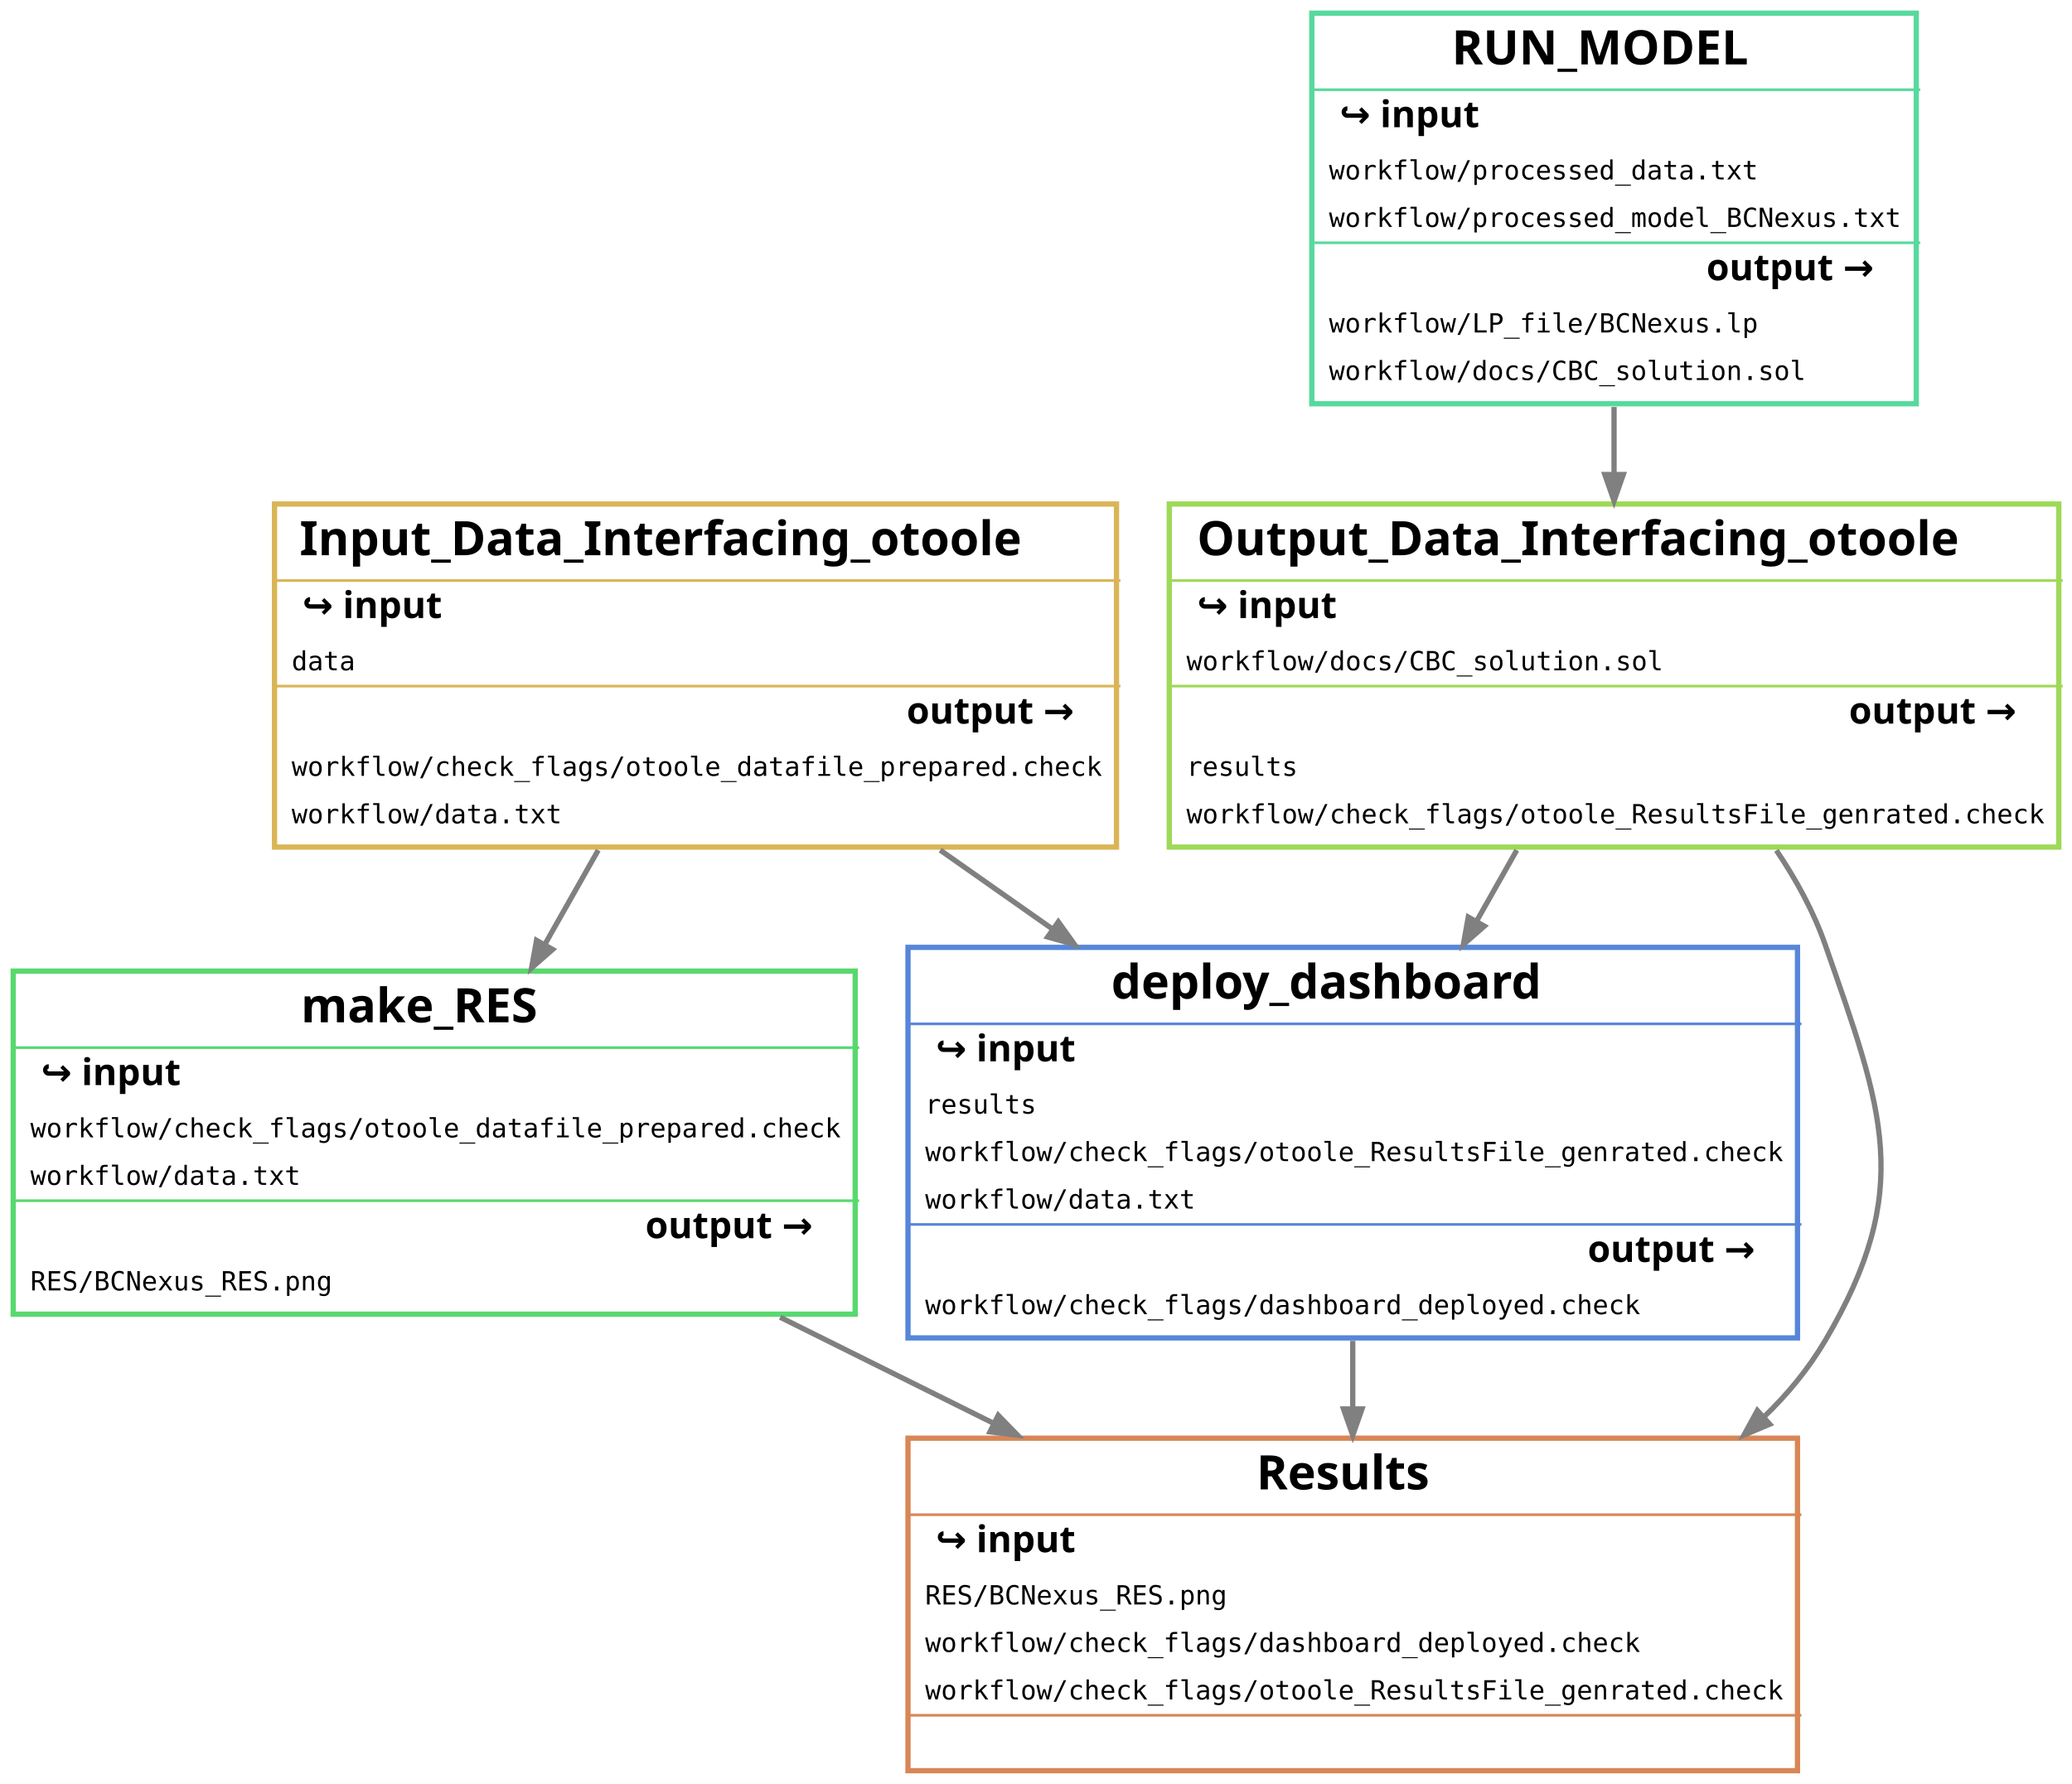
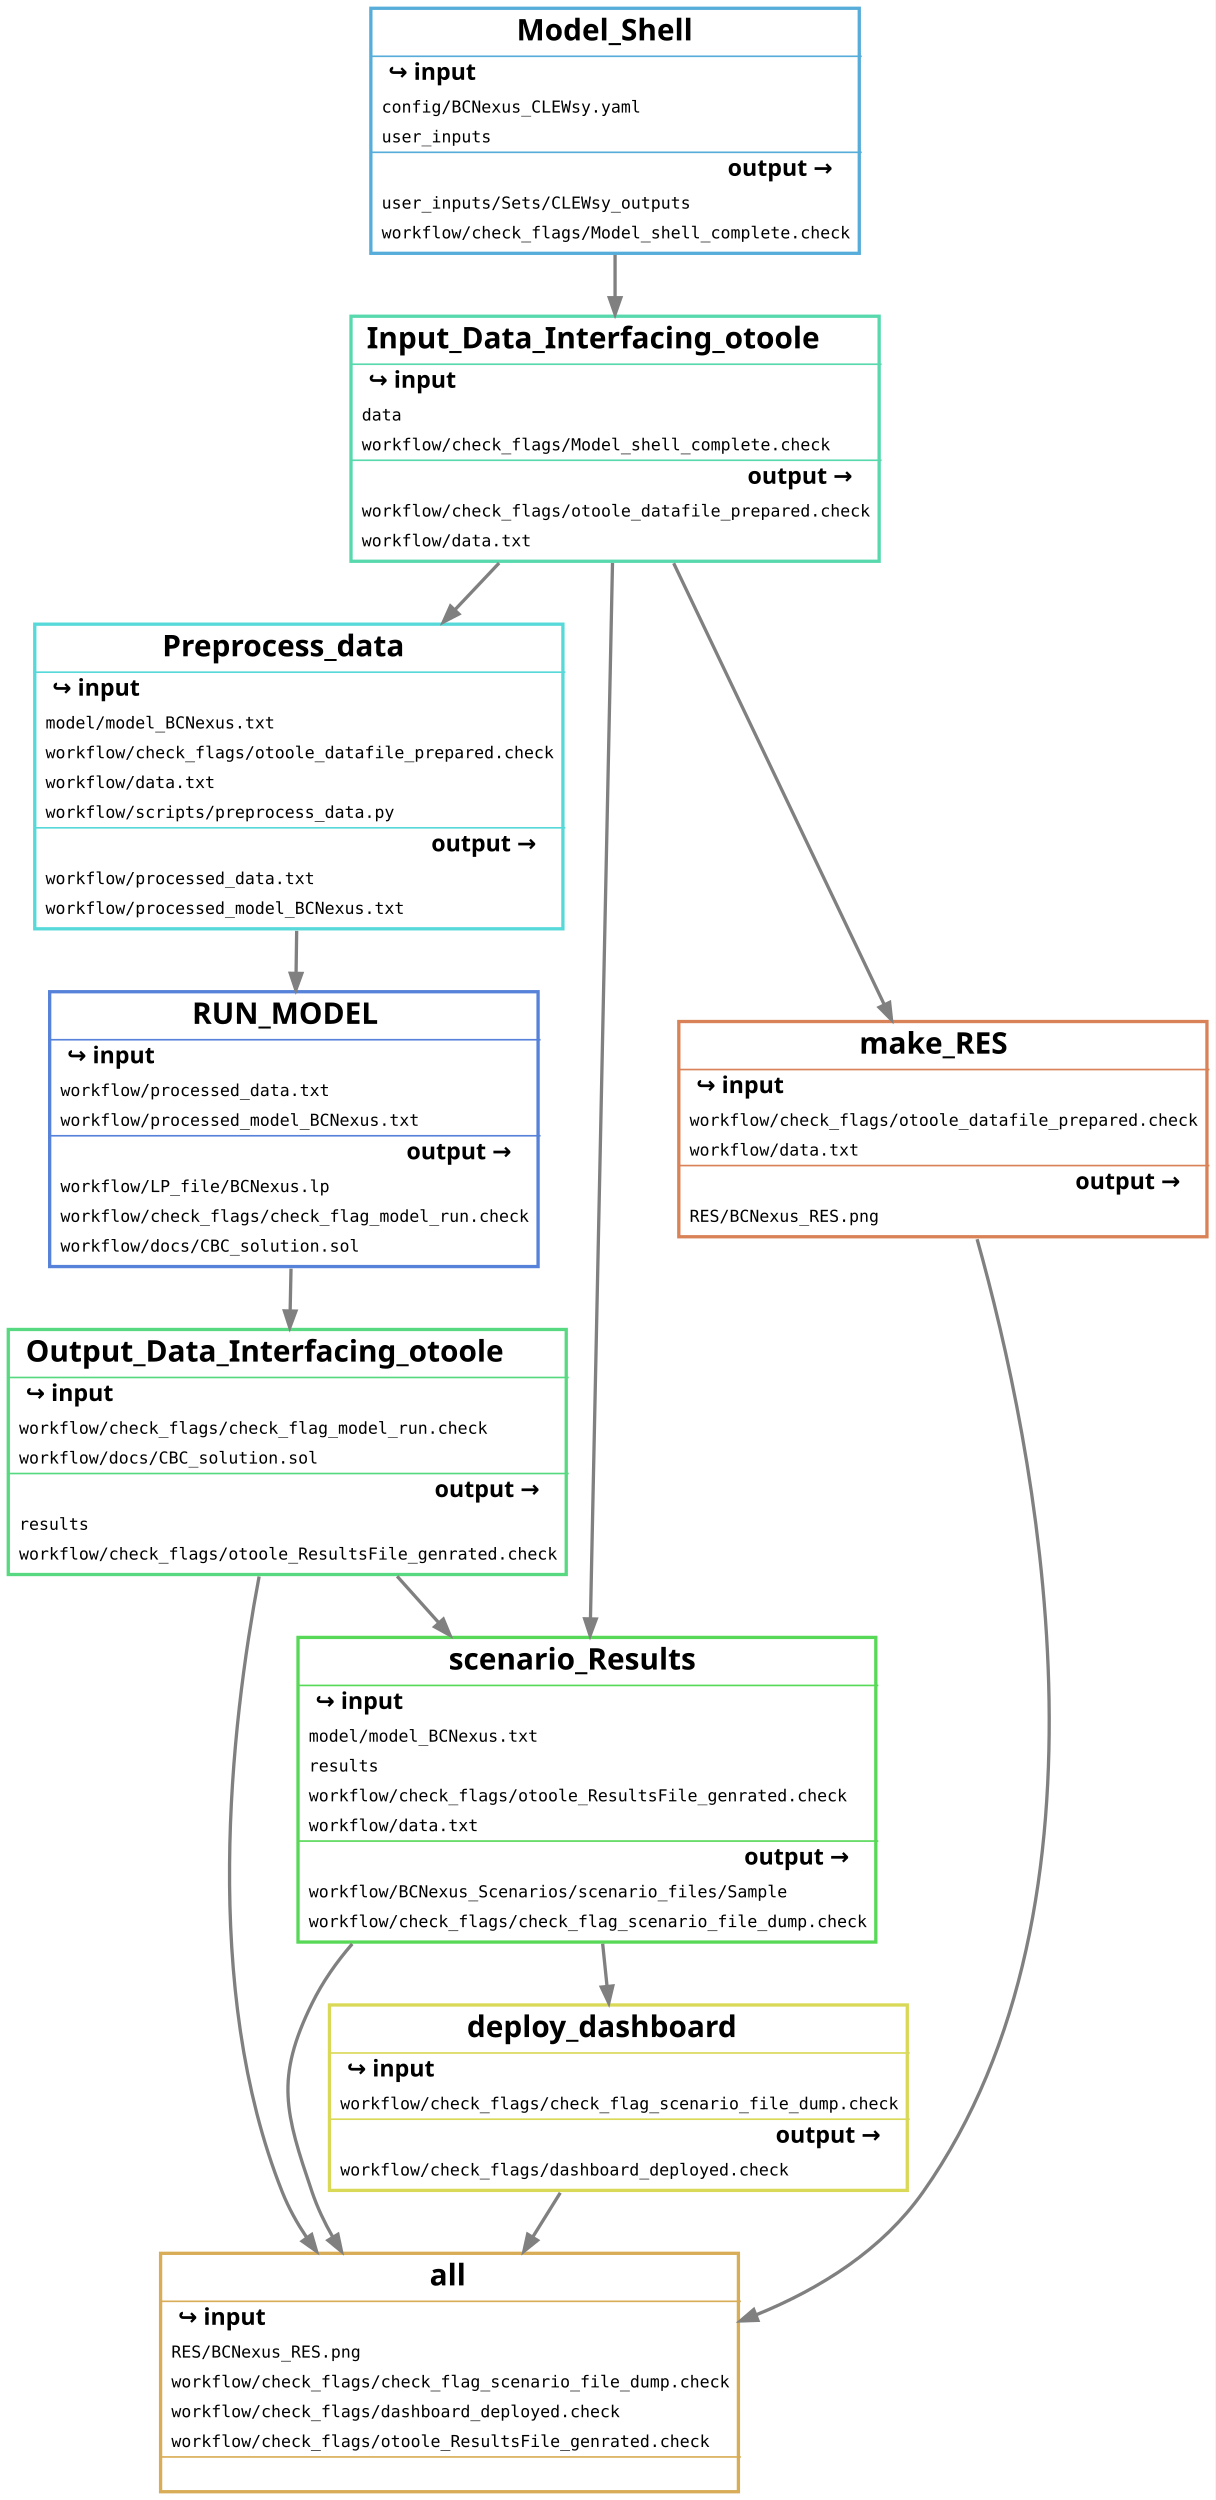
- <svg xmlns="http://www.w3.org/2000/svg" width="785pt" height="676pt" viewBox="0.00 0.00 785.00 676.00">
-   <g id="graph0" class="graph" transform="scale(1 1) rotate(0) translate(4 672)">
-     <polygon fill="white" stroke="transparent" points="-4,4 -4,-672 781,-672 781,4 -4,4" />
+ <svg xmlns="http://www.w3.org/2000/svg" width="734pt" height="1510pt" viewBox="0.00 0.00 734.00 1510.00">
+   <g id="graph0" class="graph" transform="scale(1 1) rotate(0) translate(4 1506)">
+     <polygon fill="white" stroke="transparent" points="-4,4 -4,-1506 730,-1506 730,4 -4,4" />
    <g id="node1" class="node">
-       <text text-anchor="start" x="472" y="-107.6" font-family="sans" font-weight="bold" font-size="18.00">Results</text>
-       <text text-anchor="start" x="346.5" y="-83.8" font-family="sans" font-size="10.00"> </text>
-       <text text-anchor="start" x="350.5" y="-83.8" font-family="sans" font-weight="bold" font-size="14.00">↪ input</text>
-       <text text-anchor="start" x="408.5" y="-83.8" font-family="sans" font-size="10.00"> </text>
-       <text text-anchor="start" x="346.5" y="-64" font-family="monospace" font-size="10.00">RES/BCNexus_RES.png</text>
-       <text text-anchor="start" x="346.5" y="-46" font-family="monospace" font-size="10.00">workflow/check_flags/dashboard_deployed.check</text>
-       <text text-anchor="start" x="346.5" y="-28" font-family="monospace" font-size="10.00">workflow/check_flags/otoole_ResultsFile_genrated.check</text>
-       <text text-anchor="start" x="664.5" y="-10" font-family="sans" font-size="10.00">  </text>
-       <polygon fill="#d98657" stroke="#d98657" points="340.5,-98 340.5,-98 678.5,-98 678.5,-98 340.5,-98" />
-       <polygon fill="#d98657" stroke="#d98657" points="340.5,-22 340.5,-22 678.5,-22 678.5,-22 340.5,-22" />
-       <polygon fill="none" stroke="#d98657" stroke-width="2" points="340,-1 340,-127 677,-127 677,-1 340,-1" />
+       <text text-anchor="start" x="255.5" y="-125.6" font-family="sans" font-weight="bold" font-size="18.00">all</text>
+       <text text-anchor="start" x="99.5" y="-101.8" font-family="sans" font-size="10.00"> </text>
+       <text text-anchor="start" x="103.5" y="-101.8" font-family="sans" font-weight="bold" font-size="14.00">↪ input</text>
+       <text text-anchor="start" x="161.5" y="-101.8" font-family="sans" font-size="10.00"> </text>
+       <text text-anchor="start" x="99.5" y="-82" font-family="monospace" font-size="10.00">RES/BCNexus_RES.png</text>
+       <text text-anchor="start" x="99.5" y="-64" font-family="monospace" font-size="10.00">workflow/check_flags/check_flag_scenario_file_dump.check</text>
+       <text text-anchor="start" x="99.5" y="-46" font-family="monospace" font-size="10.00">workflow/check_flags/dashboard_deployed.check</text>
+       <text text-anchor="start" x="99.5" y="-28" font-family="monospace" font-size="10.00">workflow/check_flags/otoole_ResultsFile_genrated.check</text>
+       <text text-anchor="start" x="429.5" y="-10" font-family="sans" font-size="10.00">  </text>
+       <polygon fill="#d9ad57" stroke="#d9ad57" points="93.5,-116 93.5,-116 443.5,-116 443.5,-116 93.5,-116" />
+       <polygon fill="#d9ad57" stroke="#d9ad57" points="93.5,-22 93.5,-22 443.5,-22 443.5,-22 93.5,-22" />
+       <polygon fill="none" stroke="#d9ad57" stroke-width="2" points="93,-1 93,-145 442,-145 442,-1 93,-1" />
    </g>
    <g id="node2" class="node">
-       <text text-anchor="start" x="449.5" y="-461.6" font-family="sans" font-weight="bold" font-size="18.00">Output_Data_Interfacing_otoole</text>
-       <text text-anchor="start" x="445.5" y="-437.8" font-family="sans" font-size="10.00"> </text>
-       <text text-anchor="start" x="449.5" y="-437.8" font-family="sans" font-weight="bold" font-size="14.00">↪ input</text>
-       <text text-anchor="start" x="507.5" y="-437.8" font-family="sans" font-size="10.00"> </text>
-       <text text-anchor="start" x="445.5" y="-418" font-family="monospace" font-size="10.00">workflow/docs/CBC_solution.sol</text>
-       <text text-anchor="start" x="692.5" y="-397.8" font-family="sans" font-size="10.00"> </text>
-       <text text-anchor="start" x="696.5" y="-397.8" font-family="sans" font-weight="bold" font-size="14.00">output →</text>
-       <text text-anchor="start" x="766.5" y="-397.8" font-family="sans" font-size="10.00"> </text>
-       <text text-anchor="start" x="445.5" y="-378" font-family="monospace" font-size="10.00">results</text>
-       <text text-anchor="start" x="445.5" y="-360" font-family="monospace" font-size="10.00">workflow/check_flags/otoole_ResultsFile_genrated.check</text>
-       <polygon fill="#9ed957" stroke="#9ed957" points="439.5,-452 439.5,-452 777.5,-452 777.5,-452 439.5,-452" />
-       <polygon fill="#9ed957" stroke="#9ed957" points="439.5,-412 439.5,-412 777.5,-412 777.5,-412 439.5,-412" />
-       <polygon fill="none" stroke="#9ed957" stroke-width="2" points="439,-351 439,-481 776,-481 776,-351 439,-351" />
+       <text text-anchor="start" x="11.5" y="-683.6" font-family="sans" font-weight="bold" font-size="18.00">Output_Data_Interfacing_otoole</text>
+       <text text-anchor="start" x="7.5" y="-659.8" font-family="sans" font-size="10.00"> </text>
+       <text text-anchor="start" x="11.5" y="-659.8" font-family="sans" font-weight="bold" font-size="14.00">↪ input</text>
+       <text text-anchor="start" x="69.5" y="-659.8" font-family="sans" font-size="10.00"> </text>
+       <text text-anchor="start" x="7.5" y="-640" font-family="monospace" font-size="10.00">workflow/check_flags/check_flag_model_run.check</text>
+       <text text-anchor="start" x="7.5" y="-622" font-family="monospace" font-size="10.00">workflow/docs/CBC_solution.sol</text>
+       <text text-anchor="start" x="254.5" y="-601.8" font-family="sans" font-size="10.00"> </text>
+       <text text-anchor="start" x="258.5" y="-601.8" font-family="sans" font-weight="bold" font-size="14.00">output →</text>
+       <text text-anchor="start" x="328.5" y="-601.8" font-family="sans" font-size="10.00"> </text>
+       <text text-anchor="start" x="7.5" y="-582" font-family="monospace" font-size="10.00">results</text>
+       <text text-anchor="start" x="7.5" y="-564" font-family="monospace" font-size="10.00">workflow/check_flags/otoole_ResultsFile_genrated.check</text>
+       <polygon fill="#57d982" stroke="#57d982" points="1.5,-674 1.5,-674 339.5,-674 339.5,-674 1.5,-674" />
+       <polygon fill="#57d982" stroke="#57d982" points="1.5,-616 1.5,-616 339.5,-616 339.5,-616 1.5,-616" />
+       <polygon fill="none" stroke="#57d982" stroke-width="2" points="1,-555 1,-703 338,-703 338,-555 1,-555" />
+     </g>
+     <g id="edge1" class="edge">
+       <path fill="none" stroke="grey" stroke-width="2" d="M152.51,-553.82C135.28,-462.68 117.47,-305 166.5,-182 170.32,-172.42 175.42,-163.19 181.32,-154.43" />
+       <polygon fill="grey" stroke="grey" stroke-width="2" points="184.24,-156.36 187.2,-146.19 178.54,-152.3 184.24,-156.36" />
+     </g>
+     <g id="node8" class="node">
+       <text text-anchor="start" x="267" y="-497.6" font-family="sans" font-weight="bold" font-size="18.00">scenario_Results</text>
+       <text text-anchor="start" x="182.5" y="-473.8" font-family="sans" font-size="10.00"> </text>
+       <text text-anchor="start" x="186.5" y="-473.8" font-family="sans" font-weight="bold" font-size="14.00">↪ input</text>
+       <text text-anchor="start" x="244.5" y="-473.8" font-family="sans" font-size="10.00"> </text>
+       <text text-anchor="start" x="182.5" y="-454" font-family="monospace" font-size="10.00">model/model_BCNexus.txt</text>
+       <text text-anchor="start" x="182.5" y="-436" font-family="monospace" font-size="10.00">results</text>
+       <text text-anchor="start" x="182.5" y="-418" font-family="monospace" font-size="10.00">workflow/check_flags/otoole_ResultsFile_genrated.check</text>
+       <text text-anchor="start" x="182.5" y="-400" font-family="monospace" font-size="10.00">workflow/data.txt</text>
+       <text text-anchor="start" x="441.5" y="-379.8" font-family="sans" font-size="10.00"> </text>
+       <text text-anchor="start" x="445.5" y="-379.8" font-family="sans" font-weight="bold" font-size="14.00">output →</text>
+       <text text-anchor="start" x="515.5" y="-379.8" font-family="sans" font-size="10.00"> </text>
+       <text text-anchor="start" x="182.5" y="-360" font-family="monospace" font-size="10.00">workflow/BCNexus_Scenarios/scenario_files/Sample</text>
+       <text text-anchor="start" x="182.5" y="-342" font-family="monospace" font-size="10.00">workflow/check_flags/check_flag_scenario_file_dump.check</text>
+       <polygon fill="#57d957" stroke="#57d957" points="176.5,-488 176.5,-488 526.5,-488 526.5,-488 176.5,-488" />
+       <polygon fill="#57d957" stroke="#57d957" points="176.5,-394 176.5,-394 526.5,-394 526.5,-394 176.5,-394" />
+       <polygon fill="none" stroke="#57d957" stroke-width="2" points="176,-333 176,-517 525,-517 525,-333 176,-333" />
+     </g>
+     <g id="edge10" class="edge">
+       <path fill="none" stroke="grey" stroke-width="2" d="M235.87,-553.93C244.07,-544.78 252.55,-535.31 261.03,-525.85" />
+       <polygon fill="grey" stroke="grey" stroke-width="2" points="263.75,-528.06 267.81,-518.28 258.53,-523.39 263.75,-528.06" />
+     </g>
+     <g id="node3" class="node">
+       <text text-anchor="start" x="112" y="-887.6" font-family="sans" font-weight="bold" font-size="18.00">RUN_MODEL</text>
+       <text text-anchor="start" x="32.5" y="-863.8" font-family="sans" font-size="10.00"> </text>
+       <text text-anchor="start" x="36.5" y="-863.8" font-family="sans" font-weight="bold" font-size="14.00">↪ input</text>
+       <text text-anchor="start" x="94.5" y="-863.8" font-family="sans" font-size="10.00"> </text>
+       <text text-anchor="start" x="32.5" y="-844" font-family="monospace" font-size="10.00">workflow/processed_data.txt</text>
+       <text text-anchor="start" x="32.5" y="-826" font-family="monospace" font-size="10.00">workflow/processed_model_BCNexus.txt</text>
+       <text text-anchor="start" x="237.5" y="-805.8" font-family="sans" font-size="10.00"> </text>
+       <text text-anchor="start" x="241.5" y="-805.8" font-family="sans" font-weight="bold" font-size="14.00">output →</text>
+       <text text-anchor="start" x="311.5" y="-805.8" font-family="sans" font-size="10.00"> </text>
+       <text text-anchor="start" x="32.5" y="-786" font-family="monospace" font-size="10.00">workflow/LP_file/BCNexus.lp</text>
+       <text text-anchor="start" x="32.5" y="-768" font-family="monospace" font-size="10.00">workflow/check_flags/check_flag_model_run.check</text>
+       <text text-anchor="start" x="32.5" y="-750" font-family="monospace" font-size="10.00">workflow/docs/CBC_solution.sol</text>
+       <polygon fill="#5782d9" stroke="#5782d9" points="26.5,-878 26.5,-878 322.5,-878 322.5,-878 26.5,-878" />
+       <polygon fill="#5782d9" stroke="#5782d9" points="26.5,-820 26.5,-820 322.5,-820 322.5,-820 26.5,-820" />
+       <polygon fill="none" stroke="#5782d9" stroke-width="2" points="26,-741 26,-907 321,-907 321,-741 26,-741" />
+     </g>
+     <g id="edge5" class="edge">
+       <path fill="none" stroke="grey" stroke-width="2" d="M171.77,-739.75C171.6,-731.34 171.42,-722.79 171.25,-714.36" />
+       <polygon fill="grey" stroke="grey" stroke-width="2" points="174.74,-714.09 171.04,-704.16 167.75,-714.23 174.74,-714.09" />
+     </g>
+     <g id="node4" class="node">
+       <text text-anchor="start" x="94" y="-1109.6" font-family="sans" font-weight="bold" font-size="18.00">Preprocess_data</text>
+       <text text-anchor="start" x="23.5" y="-1085.8" font-family="sans" font-size="10.00"> </text>
+       <text text-anchor="start" x="27.5" y="-1085.8" font-family="sans" font-weight="bold" font-size="14.00">↪ input</text>
+       <text text-anchor="start" x="85.5" y="-1085.8" font-family="sans" font-size="10.00"> </text>
+       <text text-anchor="start" x="23.5" y="-1066" font-family="monospace" font-size="10.00">model/model_BCNexus.txt</text>
+       <text text-anchor="start" x="23.5" y="-1048" font-family="monospace" font-size="10.00">workflow/check_flags/otoole_datafile_prepared.check</text>
+       <text text-anchor="start" x="23.5" y="-1030" font-family="monospace" font-size="10.00">workflow/data.txt</text>
+       <text text-anchor="start" x="23.5" y="-1012" font-family="monospace" font-size="10.00">workflow/scripts/preprocess_data.py</text>
+       <text text-anchor="start" x="252.5" y="-991.8" font-family="sans" font-size="10.00"> </text>
+       <text text-anchor="start" x="256.5" y="-991.8" font-family="sans" font-weight="bold" font-size="14.00">output →</text>
+       <text text-anchor="start" x="326.5" y="-991.8" font-family="sans" font-size="10.00"> </text>
+       <text text-anchor="start" x="23.5" y="-972" font-family="monospace" font-size="10.00">workflow/processed_data.txt</text>
+       <text text-anchor="start" x="23.5" y="-954" font-family="monospace" font-size="10.00">workflow/processed_model_BCNexus.txt</text>
+       <polygon fill="#57d9d9" stroke="#57d9d9" points="17.5,-1100 17.5,-1100 337.5,-1100 337.5,-1100 17.5,-1100" />
+       <polygon fill="#57d9d9" stroke="#57d9d9" points="17.5,-1006 17.5,-1006 337.5,-1006 337.5,-1006 17.5,-1006" />
+       <polygon fill="none" stroke="#57d9d9" stroke-width="2" points="17,-945 17,-1129 336,-1129 336,-945 17,-945" />
+     </g>
+     <g id="edge6" class="edge">
+       <path fill="none" stroke="grey" stroke-width="2" d="M175.19,-943.76C175.07,-935.32 174.95,-926.77 174.83,-918.33" />
+       <polygon fill="grey" stroke="grey" stroke-width="2" points="178.32,-918.04 174.68,-908.09 171.32,-918.14 178.32,-918.04" />
+     </g>
+     <g id="node5" class="node">
+       <text text-anchor="start" x="217.5" y="-1295.6" font-family="sans" font-weight="bold" font-size="18.00">Input_Data_Interfacing_otoole</text>
+       <text text-anchor="start" x="214.5" y="-1271.8" font-family="sans" font-size="10.00"> </text>
+       <text text-anchor="start" x="218.5" y="-1271.8" font-family="sans" font-weight="bold" font-size="14.00">↪ input</text>
+       <text text-anchor="start" x="276.5" y="-1271.8" font-family="sans" font-size="10.00"> </text>
+       <text text-anchor="start" x="214.5" y="-1252" font-family="monospace" font-size="10.00">data</text>
+       <text text-anchor="start" x="214.5" y="-1234" font-family="monospace" font-size="10.00">workflow/check_flags/Model_shell_complete.check</text>
+       <text text-anchor="start" x="443.5" y="-1213.8" font-family="sans" font-size="10.00"> </text>
+       <text text-anchor="start" x="447.5" y="-1213.8" font-family="sans" font-weight="bold" font-size="14.00">output →</text>
+       <text text-anchor="start" x="517.5" y="-1213.8" font-family="sans" font-size="10.00"> </text>
+       <text text-anchor="start" x="214.5" y="-1194" font-family="monospace" font-size="10.00">workflow/check_flags/otoole_datafile_prepared.check</text>
+       <text text-anchor="start" x="214.5" y="-1176" font-family="monospace" font-size="10.00">workflow/data.txt</text>
+       <polygon fill="#57d9ad" stroke="#57d9ad" points="208.5,-1286 208.5,-1286 528.5,-1286 528.5,-1286 208.5,-1286" />
+       <polygon fill="#57d9ad" stroke="#57d9ad" points="208.5,-1228 208.5,-1228 528.5,-1228 528.5,-1228 208.5,-1228" />
+       <polygon fill="none" stroke="#57d9ad" stroke-width="2" points="208,-1167 208,-1315 527,-1315 527,-1167 208,-1167" />
+     </g>
+     <g id="edge7" class="edge">
+       <path fill="none" stroke="grey" stroke-width="2" d="M297.46,-1165.93C288.72,-1156.69 279.68,-1147.12 270.65,-1137.57" />
+       <polygon fill="grey" stroke="grey" stroke-width="2" points="273.17,-1135.14 263.75,-1130.28 268.08,-1139.95 273.17,-1135.14" />
+     </g>
+     <g id="edge11" class="edge">
+       <path fill="none" stroke="grey" stroke-width="2" d="M365.95,-1165.97C362.91,-1020 356.11,-694.82 352.64,-528.41" />
+       <polygon fill="grey" stroke="grey" stroke-width="2" points="356.13,-528.1 352.42,-518.17 349.13,-528.24 356.13,-528.1" />
+     </g>
+     <g id="node9" class="node">
+       <text text-anchor="start" x="515" y="-869.6" font-family="sans" font-weight="bold" font-size="18.00">make_RES</text>
+       <text text-anchor="start" x="412.5" y="-845.8" font-family="sans" font-size="10.00"> </text>
+       <text text-anchor="start" x="416.5" y="-845.8" font-family="sans" font-weight="bold" font-size="14.00">↪ input</text>
+       <text text-anchor="start" x="474.5" y="-845.8" font-family="sans" font-size="10.00"> </text>
+       <text text-anchor="start" x="412.5" y="-826" font-family="monospace" font-size="10.00">workflow/check_flags/otoole_datafile_prepared.check</text>
+       <text text-anchor="start" x="412.5" y="-808" font-family="monospace" font-size="10.00">workflow/data.txt</text>
+       <text text-anchor="start" x="641.5" y="-787.8" font-family="sans" font-size="10.00"> </text>
+       <text text-anchor="start" x="645.5" y="-787.8" font-family="sans" font-weight="bold" font-size="14.00">output →</text>
+       <text text-anchor="start" x="715.5" y="-787.8" font-family="sans" font-size="10.00"> </text>
+       <text text-anchor="start" x="412.5" y="-768" font-family="monospace" font-size="10.00">RES/BCNexus_RES.png</text>
+       <polygon fill="#d98257" stroke="#d98257" points="406.5,-860 406.5,-860 726.5,-860 726.5,-860 406.5,-860" />
+       <polygon fill="#d98257" stroke="#d98257" points="406.5,-802 406.5,-802 726.5,-802 726.5,-802 406.5,-802" />
+       <polygon fill="none" stroke="#d98257" stroke-width="2" points="406,-759 406,-889 725,-889 725,-759 406,-759" />
+     </g>
+     <g id="edge12" class="edge">
+       <path fill="none" stroke="grey" stroke-width="2" d="M402.9,-1165.81C438.79,-1090.57 494.03,-974.79 529.97,-899.46" />
+       <polygon fill="grey" stroke="grey" stroke-width="2" points="533.33,-900.56 534.48,-890.02 527.01,-897.54 533.33,-900.56" />
+     </g>
+     <g id="node6" class="node">
+       <text text-anchor="start" x="308" y="-1481.6" font-family="sans" font-weight="bold" font-size="18.00">Model_Shell</text>
+       <text text-anchor="start" x="226.5" y="-1457.8" font-family="sans" font-size="10.00"> </text>
+       <text text-anchor="start" x="230.5" y="-1457.8" font-family="sans" font-weight="bold" font-size="14.00">↪ input</text>
+       <text text-anchor="start" x="288.5" y="-1457.8" font-family="sans" font-size="10.00"> </text>
+       <text text-anchor="start" x="226.5" y="-1438" font-family="monospace" font-size="10.00">config/BCNexus_CLEWsy.yaml</text>
+       <text text-anchor="start" x="226.5" y="-1420" font-family="monospace" font-size="10.00">user_inputs</text>
+       <text text-anchor="start" x="431.5" y="-1399.8" font-family="sans" font-size="10.00"> </text>
+       <text text-anchor="start" x="435.5" y="-1399.8" font-family="sans" font-weight="bold" font-size="14.00">output →</text>
+       <text text-anchor="start" x="505.5" y="-1399.8" font-family="sans" font-size="10.00"> </text>
+       <text text-anchor="start" x="226.5" y="-1380" font-family="monospace" font-size="10.00">user_inputs/Sets/CLEWsy_outputs</text>
+       <text text-anchor="start" x="226.5" y="-1362" font-family="monospace" font-size="10.00">workflow/check_flags/Model_shell_complete.check</text>
+       <polygon fill="#57add9" stroke="#57add9" points="220.5,-1472 220.5,-1472 516.5,-1472 516.5,-1472 220.5,-1472" />
+       <polygon fill="#57add9" stroke="#57add9" points="220.5,-1414 220.5,-1414 516.5,-1414 516.5,-1414 220.5,-1414" />
+       <polygon fill="none" stroke="#57add9" stroke-width="2" points="220,-1353 220,-1501 515,-1501 515,-1353 220,-1353" />
+     </g>
+     <g id="edge8" class="edge">
+       <path fill="none" stroke="grey" stroke-width="2" d="M367.5,-1351.96C367.5,-1343.49 367.5,-1334.81 367.5,-1326.22" />
+       <polygon fill="grey" stroke="grey" stroke-width="2" points="371,-1326.19 367.5,-1316.19 364,-1326.19 371,-1326.19" />
+     </g>
+     <g id="node7" class="node">
+       <text text-anchor="start" x="278" y="-275.6" font-family="sans" font-weight="bold" font-size="18.00">deploy_dashboard</text>
+       <text text-anchor="start" x="201.5" y="-251.8" font-family="sans" font-size="10.00"> </text>
+       <text text-anchor="start" x="205.5" y="-251.8" font-family="sans" font-weight="bold" font-size="14.00">↪ input</text>
+       <text text-anchor="start" x="263.5" y="-251.8" font-family="sans" font-size="10.00"> </text>
+       <text text-anchor="start" x="201.5" y="-232" font-family="monospace" font-size="10.00">workflow/check_flags/check_flag_scenario_file_dump.check</text>
+       <text text-anchor="start" x="460.5" y="-211.8" font-family="sans" font-size="10.00"> </text>
+       <text text-anchor="start" x="464.5" y="-211.8" font-family="sans" font-weight="bold" font-size="14.00">output →</text>
+       <text text-anchor="start" x="534.5" y="-211.8" font-family="sans" font-size="10.00"> </text>
+       <text text-anchor="start" x="201.5" y="-192" font-family="monospace" font-size="10.00">workflow/check_flags/dashboard_deployed.check</text>
+       <polygon fill="#d9d957" stroke="#d9d957" points="195.5,-266 195.5,-266 545.5,-266 545.5,-266 195.5,-266" />
+       <polygon fill="#d9d957" stroke="#d9d957" points="195.5,-226 195.5,-226 545.5,-226 545.5,-226 195.5,-226" />
+       <polygon fill="none" stroke="#d9d957" stroke-width="2" points="195,-183 195,-295 544,-295 544,-183 195,-183" />
+     </g>
+     <g id="edge4" class="edge">
+       <path fill="none" stroke="grey" stroke-width="2" d="M334.4,-181.56C329.03,-172.92 323.39,-163.87 317.77,-154.83" />
+       <polygon fill="grey" stroke="grey" stroke-width="2" points="320.65,-152.83 312.4,-146.18 314.7,-156.52 320.65,-152.83" />
+     </g>
+     <g id="edge3" class="edge">
+       <path fill="none" stroke="grey" stroke-width="2" d="M208.75,-331.88C199.18,-320.87 190.84,-308.9 184.5,-296 162.14,-250.53 168.2,-229.97 184.5,-182 187.67,-172.68 192,-163.54 197.03,-154.76" />
+       <polygon fill="grey" stroke="grey" stroke-width="2" points="200.09,-156.47 202.28,-146.11 194.1,-152.84 200.09,-156.47" />
+     </g>
+     <g id="edge9" class="edge">
+       <path fill="none" stroke="grey" stroke-width="2" d="M360,-332C360.9,-323.31 361.79,-314.63 362.66,-306.25" />
+       <polygon fill="grey" stroke="grey" stroke-width="2" points="366.15,-306.51 363.7,-296.21 359.19,-305.79 366.15,-306.51" />
    </g>
    <g id="edge2" class="edge">
-       <path fill="none" stroke="grey" stroke-width="2" d="M669,-349.76C676.57,-338.55 683.16,-326.46 687.5,-314 709.41,-251.04 721.36,-221.43 687.5,-164 681.17,-153.26 673.2,-143.6 664.17,-134.93" />
-       <polygon fill="grey" stroke="grey" stroke-width="2" points="666.48,-132.3 656.72,-128.19 661.79,-137.49 666.48,-132.3" />
-     </g>
-     <g id="node4" class="node">
-       <text text-anchor="start" x="417" y="-293.6" font-family="sans" font-weight="bold" font-size="18.00">deploy_dashboard</text>
-       <text text-anchor="start" x="346.5" y="-269.8" font-family="sans" font-size="10.00"> </text>
-       <text text-anchor="start" x="350.5" y="-269.8" font-family="sans" font-weight="bold" font-size="14.00">↪ input</text>
-       <text text-anchor="start" x="408.5" y="-269.8" font-family="sans" font-size="10.00"> </text>
-       <text text-anchor="start" x="346.5" y="-250" font-family="monospace" font-size="10.00">results</text>
-       <text text-anchor="start" x="346.5" y="-232" font-family="monospace" font-size="10.00">workflow/check_flags/otoole_ResultsFile_genrated.check</text>
-       <text text-anchor="start" x="346.5" y="-214" font-family="monospace" font-size="10.00">workflow/data.txt</text>
-       <text text-anchor="start" x="593.5" y="-193.8" font-family="sans" font-size="10.00"> </text>
-       <text text-anchor="start" x="597.5" y="-193.8" font-family="sans" font-weight="bold" font-size="14.00">output →</text>
-       <text text-anchor="start" x="667.5" y="-193.8" font-family="sans" font-size="10.00"> </text>
-       <text text-anchor="start" x="346.5" y="-174" font-family="monospace" font-size="10.00">workflow/check_flags/dashboard_deployed.check</text>
-       <polygon fill="#5786d9" stroke="#5786d9" points="340.5,-284 340.5,-284 678.5,-284 678.5,-284 340.5,-284" />
-       <polygon fill="#5786d9" stroke="#5786d9" points="340.5,-208 340.5,-208 678.5,-208 678.5,-208 340.5,-208" />
-       <polygon fill="none" stroke="#5786d9" stroke-width="2" points="340,-165 340,-313 677,-313 677,-165 340,-165" />
-     </g>
-     <g id="edge6" class="edge">
-       <path fill="none" stroke="grey" stroke-width="2" d="M570.64,-349.84C565.69,-341.09 560.56,-332.03 555.47,-323.02" />
-       <polygon fill="grey" stroke="grey" stroke-width="2" points="558.37,-321.04 550.4,-314.06 552.27,-324.48 558.37,-321.04" />
-     </g>
-     <g id="node3" class="node">
-       <text text-anchor="start" x="546" y="-647.6" font-family="sans" font-weight="bold" font-size="18.00">RUN_MODEL</text>
-       <text text-anchor="start" x="499.5" y="-623.8" font-family="sans" font-size="10.00"> </text>
-       <text text-anchor="start" x="503.5" y="-623.8" font-family="sans" font-weight="bold" font-size="14.00">↪ input</text>
-       <text text-anchor="start" x="561.5" y="-623.8" font-family="sans" font-size="10.00"> </text>
-       <text text-anchor="start" x="499.5" y="-604" font-family="monospace" font-size="10.00">workflow/processed_data.txt</text>
-       <text text-anchor="start" x="499.5" y="-586" font-family="monospace" font-size="10.00">workflow/processed_model_BCNexus.txt</text>
-       <text text-anchor="start" x="638.5" y="-565.8" font-family="sans" font-size="10.00"> </text>
-       <text text-anchor="start" x="642.5" y="-565.8" font-family="sans" font-weight="bold" font-size="14.00">output →</text>
-       <text text-anchor="start" x="712.5" y="-565.8" font-family="sans" font-size="10.00"> </text>
-       <text text-anchor="start" x="499.5" y="-546" font-family="monospace" font-size="10.00">workflow/LP_file/BCNexus.lp</text>
-       <text text-anchor="start" x="499.5" y="-528" font-family="monospace" font-size="10.00">workflow/docs/CBC_solution.sol</text>
-       <polygon fill="#57d99e" stroke="#57d99e" points="493.5,-638 493.5,-638 723.5,-638 723.5,-638 493.5,-638" />
-       <polygon fill="#57d99e" stroke="#57d99e" points="493.5,-580 493.5,-580 723.5,-580 723.5,-580 493.5,-580" />
-       <polygon fill="none" stroke="#57d99e" stroke-width="2" points="493,-519 493,-667 722,-667 722,-519 493,-519" />
-     </g>
-     <g id="edge4" class="edge">
-       <path fill="none" stroke="grey" stroke-width="2" d="M607.5,-517.78C607.5,-509.37 607.5,-500.79 607.5,-492.37" />
-       <polygon fill="grey" stroke="grey" stroke-width="2" points="611,-492.19 607.5,-482.19 604,-492.19 611,-492.19" />
-     </g>
-     <g id="edge3" class="edge">
-       <path fill="none" stroke="grey" stroke-width="2" d="M508.5,-163.88C508.5,-155.4 508.5,-146.77 508.5,-138.3" />
-       <polygon fill="grey" stroke="grey" stroke-width="2" points="512,-138.08 508.5,-128.08 505,-138.08 512,-138.08" />
-     </g>
-     <g id="node5" class="node">
-       <text text-anchor="start" x="109.5" y="-461.6" font-family="sans" font-weight="bold" font-size="18.00">Input_Data_Interfacing_otoole</text>
-       <text text-anchor="start" x="106.5" y="-437.8" font-family="sans" font-size="10.00"> </text>
-       <text text-anchor="start" x="110.5" y="-437.8" font-family="sans" font-weight="bold" font-size="14.00">↪ input</text>
-       <text text-anchor="start" x="168.5" y="-437.8" font-family="sans" font-size="10.00"> </text>
-       <text text-anchor="start" x="106.5" y="-418" font-family="monospace" font-size="10.00">data</text>
-       <text text-anchor="start" x="335.5" y="-397.8" font-family="sans" font-size="10.00"> </text>
-       <text text-anchor="start" x="339.5" y="-397.8" font-family="sans" font-weight="bold" font-size="14.00">output →</text>
-       <text text-anchor="start" x="409.5" y="-397.8" font-family="sans" font-size="10.00"> </text>
-       <text text-anchor="start" x="106.5" y="-378" font-family="monospace" font-size="10.00">workflow/check_flags/otoole_datafile_prepared.check</text>
-       <text text-anchor="start" x="106.5" y="-360" font-family="monospace" font-size="10.00">workflow/data.txt</text>
-       <polygon fill="#d9b557" stroke="#d9b557" points="100.5,-452 100.5,-452 420.5,-452 420.5,-452 100.5,-452" />
-       <polygon fill="#d9b557" stroke="#d9b557" points="100.5,-412 100.5,-412 420.5,-412 420.5,-412 100.5,-412" />
-       <polygon fill="none" stroke="#d9b557" stroke-width="2" points="100,-351 100,-481 419,-481 419,-351 100,-351" />
-     </g>
-     <g id="edge5" class="edge">
-       <path fill="none" stroke="grey" stroke-width="2" d="M352.22,-349.84C366.09,-340.09 380.52,-329.94 394.77,-319.93" />
-       <polygon fill="grey" stroke="grey" stroke-width="2" points="396.96,-322.67 403.13,-314.06 392.93,-316.94 396.96,-322.67" />
-     </g>
-     <g id="node6" class="node">
-       <text text-anchor="start" x="110" y="-284.6" font-family="sans" font-weight="bold" font-size="18.00">make_RES</text>
-       <text text-anchor="start" x="7.5" y="-260.8" font-family="sans" font-size="10.00"> </text>
-       <text text-anchor="start" x="11.5" y="-260.8" font-family="sans" font-weight="bold" font-size="14.00">↪ input</text>
-       <text text-anchor="start" x="69.5" y="-260.8" font-family="sans" font-size="10.00"> </text>
-       <text text-anchor="start" x="7.5" y="-241" font-family="monospace" font-size="10.00">workflow/check_flags/otoole_datafile_prepared.check</text>
-       <text text-anchor="start" x="7.5" y="-223" font-family="monospace" font-size="10.00">workflow/data.txt</text>
-       <text text-anchor="start" x="236.5" y="-202.8" font-family="sans" font-size="10.00"> </text>
-       <text text-anchor="start" x="240.5" y="-202.8" font-family="sans" font-weight="bold" font-size="14.00">output →</text>
-       <text text-anchor="start" x="310.5" y="-202.8" font-family="sans" font-size="10.00"> </text>
-       <text text-anchor="start" x="7.5" y="-183" font-family="monospace" font-size="10.00">RES/BCNexus_RES.png</text>
-       <polygon fill="#57d96e" stroke="#57d96e" points="1.5,-275 1.5,-275 321.5,-275 321.5,-275 1.5,-275" />
-       <polygon fill="#57d96e" stroke="#57d96e" points="1.5,-217 1.5,-217 321.5,-217 321.5,-217 1.5,-217" />
-       <polygon fill="none" stroke="#57d96e" stroke-width="2" points="1,-174 1,-304 320,-304 320,-174 1,-174" />
-     </g>
-     <g id="edge7" class="edge">
-       <path fill="none" stroke="grey" stroke-width="2" d="M222.64,-349.84C216.06,-338.22 209.18,-326.04 202.47,-314.2" />
-       <polygon fill="grey" stroke="grey" stroke-width="2" points="205.36,-312.2 197.39,-305.22 199.27,-315.65 205.36,-312.2" />
-     </g>
-     <g id="edge1" class="edge">
-       <path fill="none" stroke="grey" stroke-width="2" d="M291.57,-172.84C318.05,-159.68 345.95,-145.81 372.6,-132.56" />
-       <polygon fill="grey" stroke="grey" stroke-width="2" points="374.19,-135.68 381.58,-128.09 371.07,-129.41 374.19,-135.68" />
+       <path fill="none" stroke="grey" stroke-width="2" d="M586.17,-757.54C621.26,-632.73 677.3,-357.55 553.5,-182 529.08,-147.37 492.06,-123.83 452.69,-107.84" />
+       <polygon fill="grey" stroke="grey" stroke-width="2" points="453.77,-104.5 443.18,-104.14 451.23,-111.03 453.77,-104.5" />
    </g>
  </g>
</svg>
